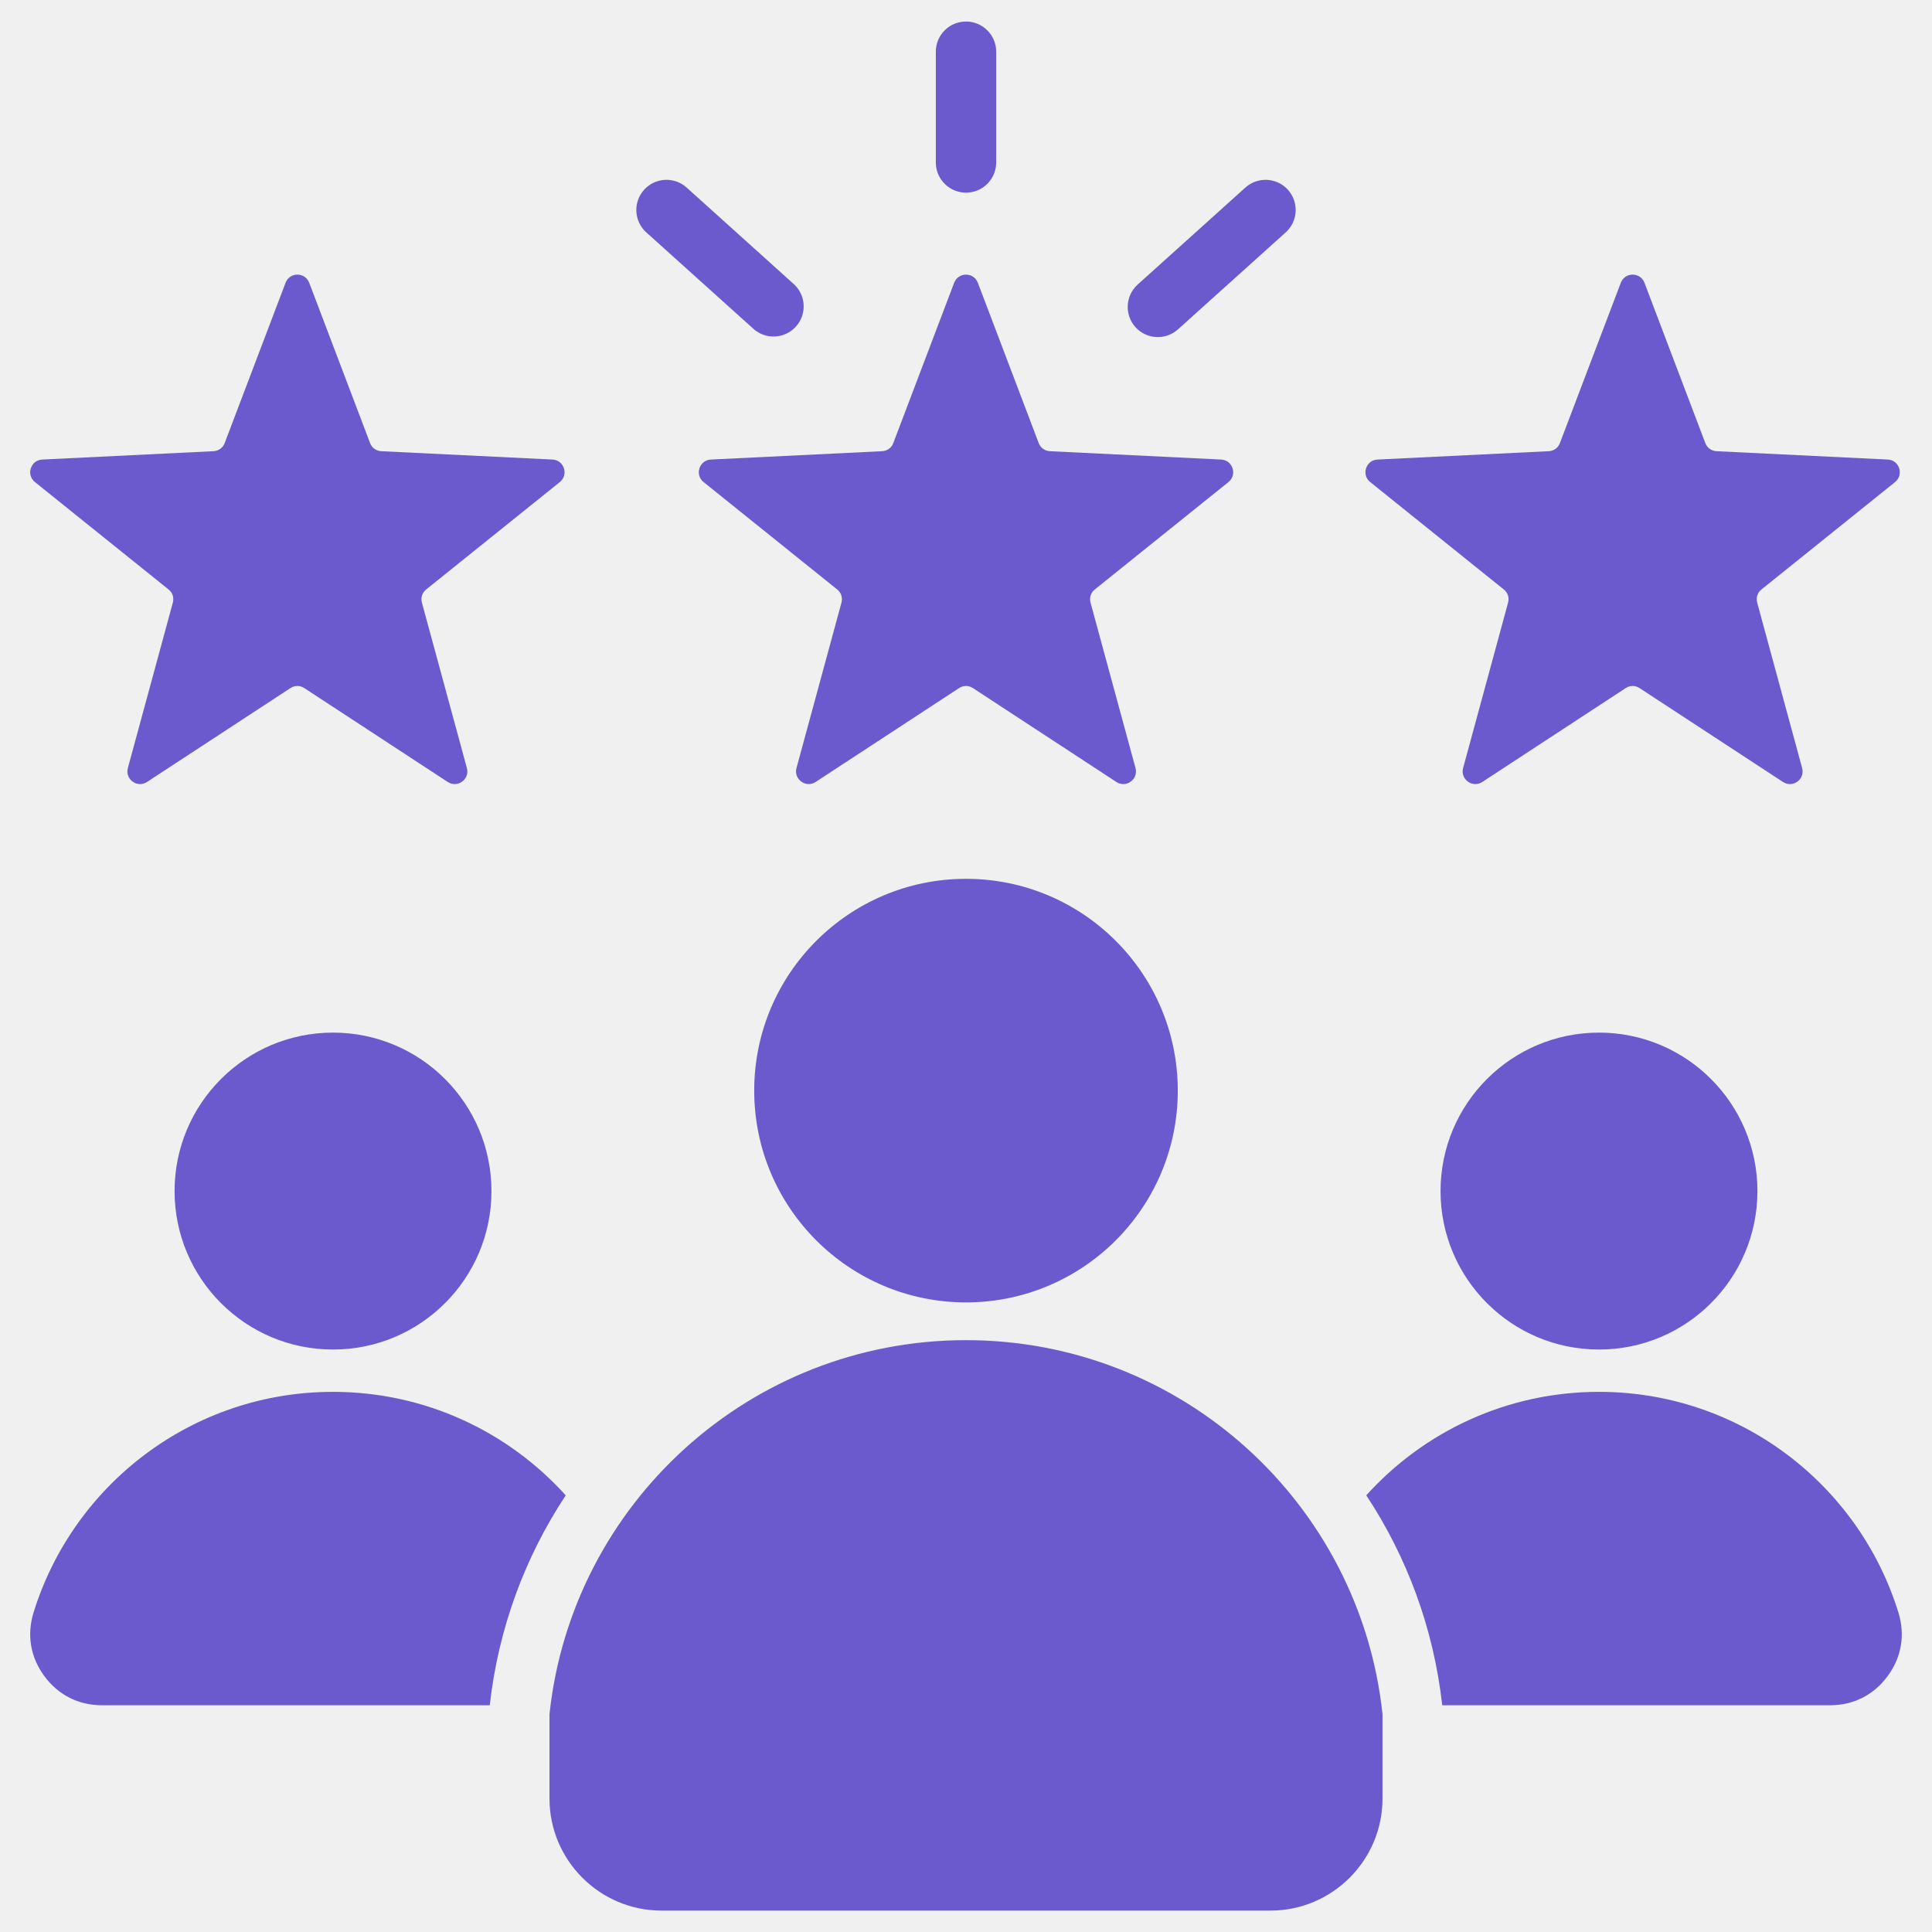
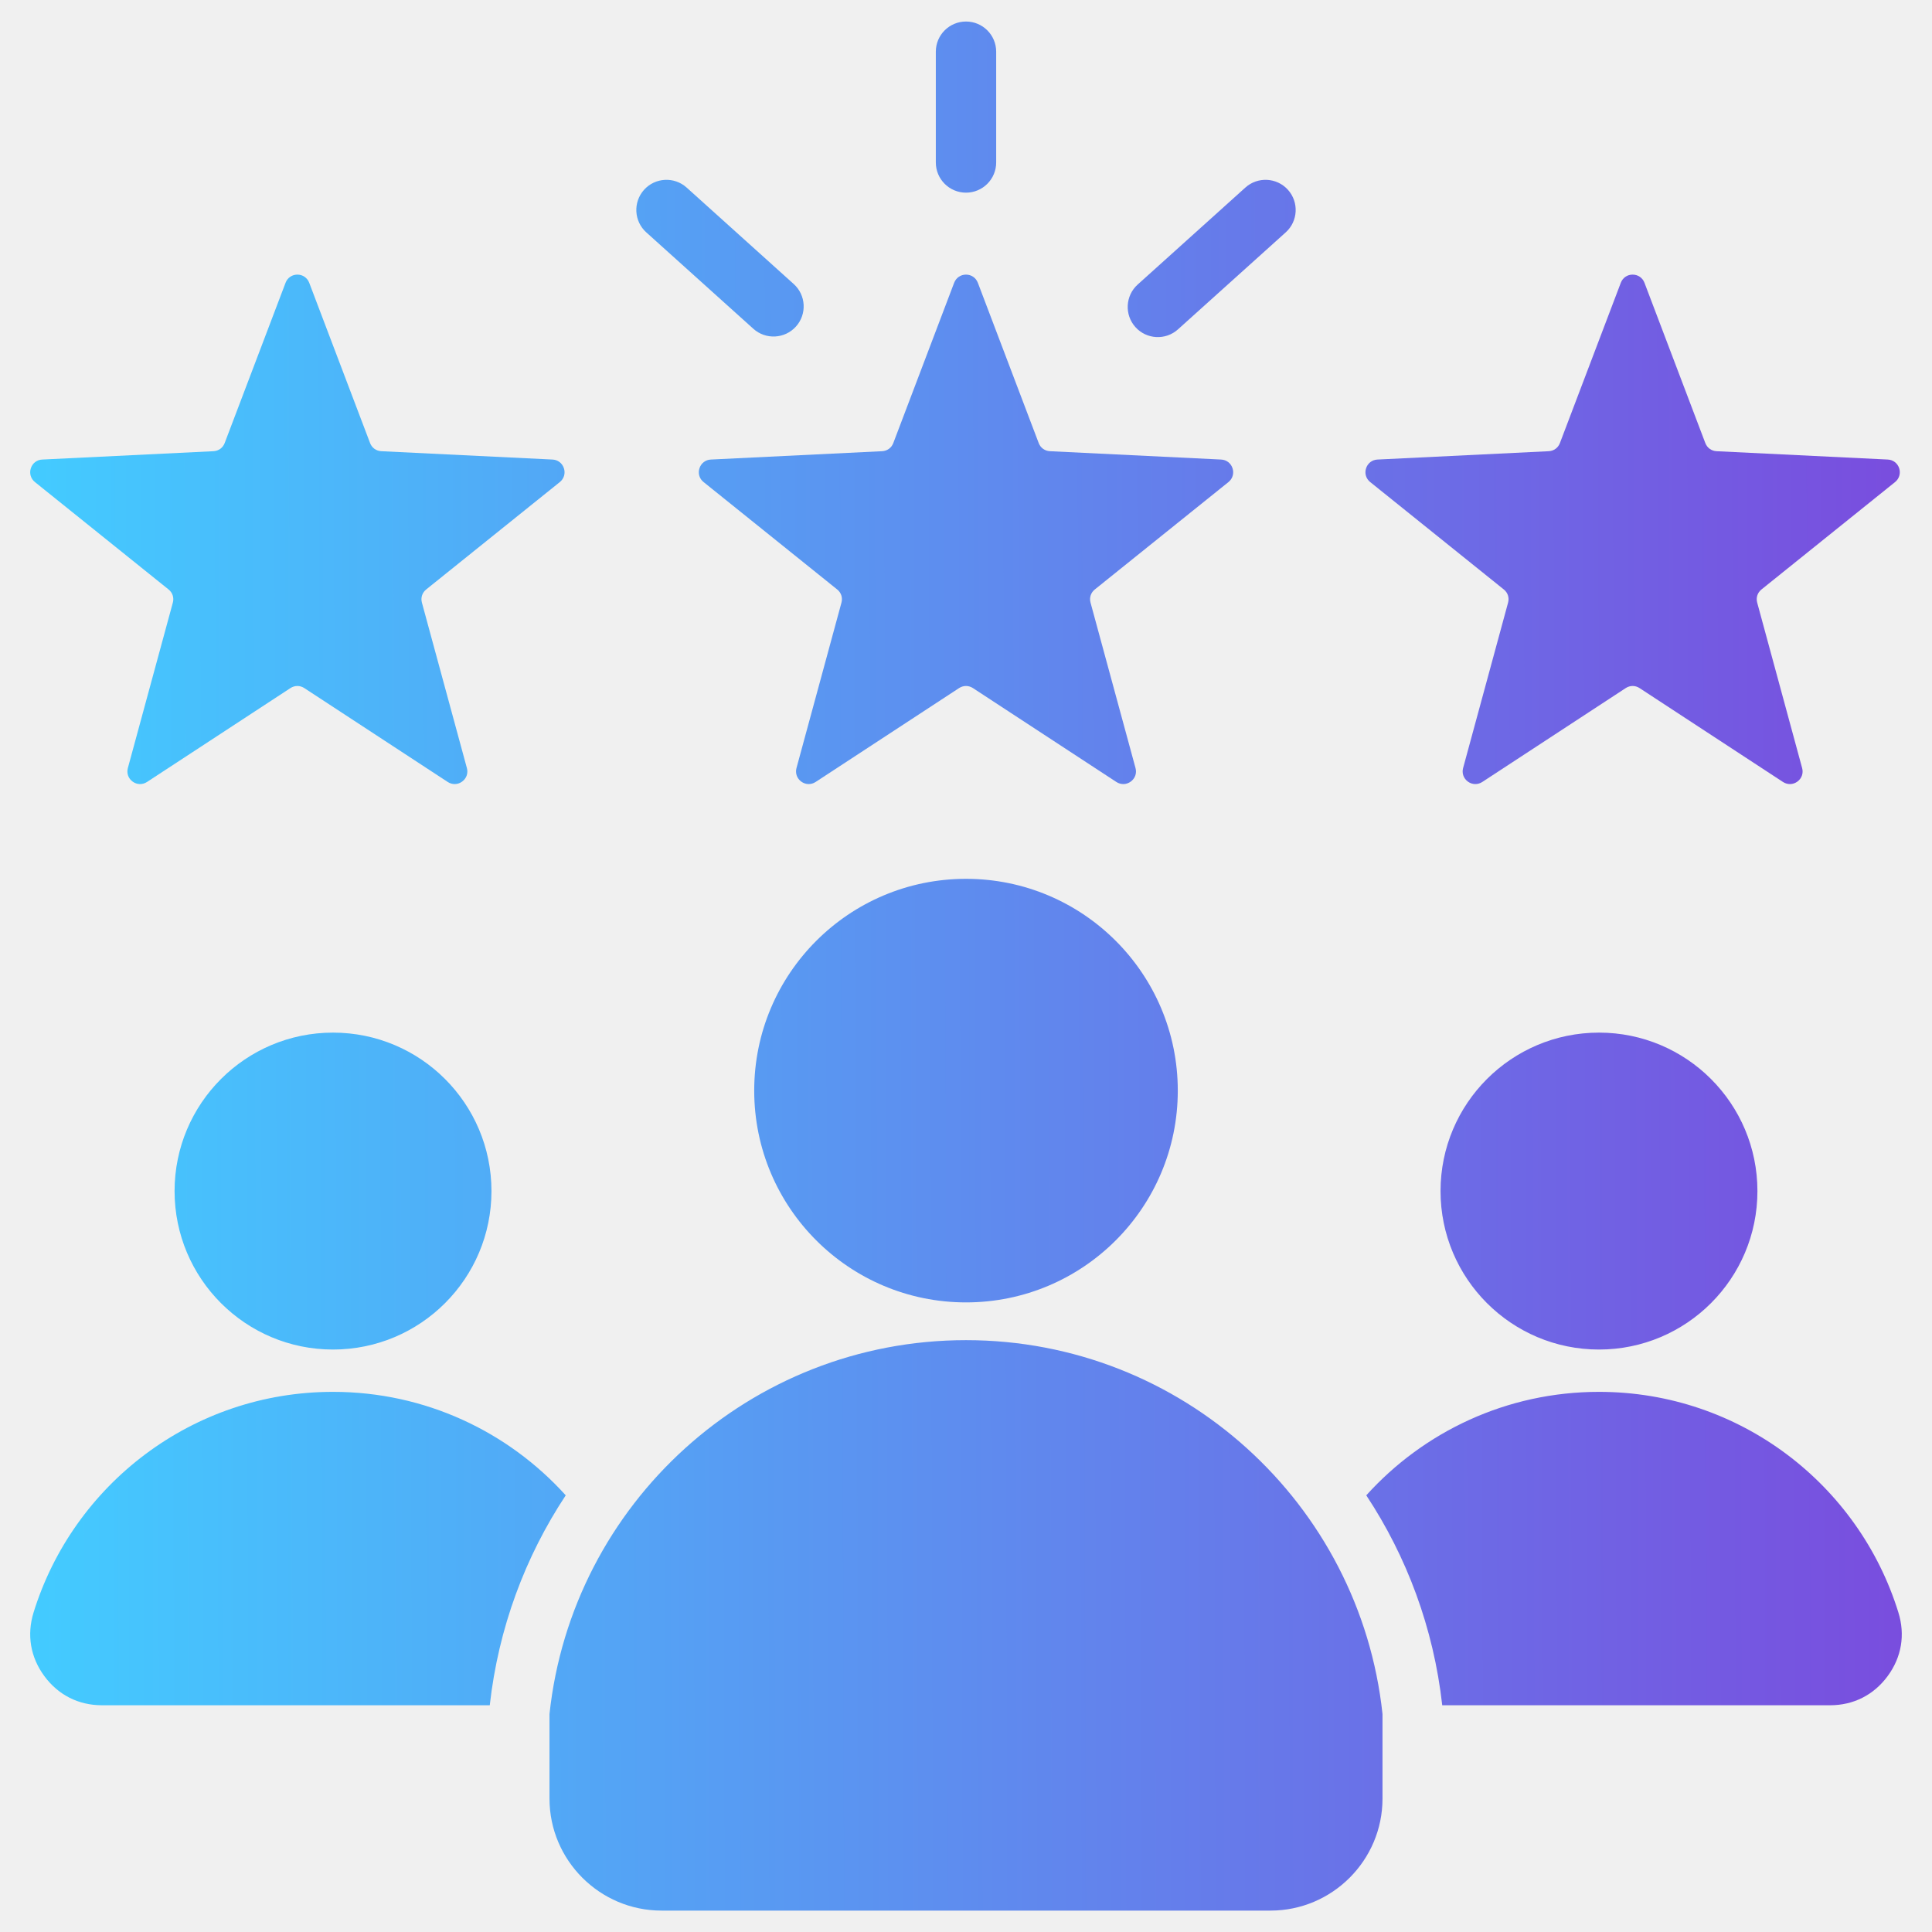
<svg xmlns="http://www.w3.org/2000/svg" width="50" height="50" viewBox="0 0 50 50" fill="none">
-   <g clip-path="url(#clip0_21610_525)">
-     <path fill-rule="evenodd" clip-rule="evenodd" d="M25.307 7.319L26.881 11.465C26.928 11.59 27.039 11.67 27.172 11.677L31.602 11.893C31.741 11.899 31.855 11.987 31.898 12.119C31.941 12.251 31.9 12.389 31.792 12.476L28.334 15.255C28.23 15.338 28.188 15.468 28.223 15.596L29.387 19.877C29.424 20.011 29.376 20.146 29.263 20.228C29.151 20.31 29.007 20.313 28.891 20.237L25.18 17.808C25.068 17.735 24.932 17.735 24.82 17.808L21.109 20.237C20.993 20.313 20.849 20.31 20.737 20.228C20.625 20.146 20.577 20.011 20.613 19.877L21.777 15.596C21.812 15.468 21.77 15.338 21.666 15.255L18.209 12.476C18.1 12.389 18.059 12.251 18.102 12.119C18.145 11.987 18.259 11.899 18.398 11.893L22.828 11.677C22.962 11.67 23.072 11.59 23.119 11.465L24.693 7.319C24.743 7.189 24.861 7.107 25 7.107C25.139 7.107 25.257 7.189 25.307 7.319ZM16.726 6.014L19.497 8.509C19.817 8.797 20.311 8.771 20.599 8.451C20.887 8.131 20.861 7.638 20.541 7.35L17.77 4.854C17.45 4.566 16.956 4.592 16.668 4.912C16.38 5.233 16.406 5.726 16.726 6.014ZM32.23 4.854L29.443 7.364C29.123 7.652 29.097 8.146 29.385 8.466C29.673 8.786 30.166 8.812 30.486 8.524L33.274 6.014C33.594 5.726 33.62 5.233 33.332 4.912C33.044 4.592 32.55 4.566 32.23 4.854ZM25.781 4.205C25.781 4.636 25.431 4.986 25 4.986C24.569 4.986 24.219 4.636 24.219 4.205V1.338C24.219 0.906 24.569 0.557 25 0.557C25.431 0.557 25.781 0.906 25.781 1.338V4.205ZM25 22.744C28.027 22.744 30.481 25.198 30.481 28.225C30.481 31.252 28.027 33.706 25 33.706C21.973 33.706 19.519 31.252 19.519 28.225C19.519 25.198 21.973 22.744 25 22.744ZM35.779 44.358C35.197 38.919 30.593 34.683 25 34.683C19.407 34.683 14.803 38.919 14.221 44.358V46.549C14.221 48.145 15.523 49.446 17.119 49.446H32.881C34.477 49.446 35.779 48.145 35.779 46.549V44.358ZM41.382 26.724C43.646 26.724 45.482 28.56 45.482 30.825C45.482 33.09 43.646 34.926 41.382 34.926C39.117 34.926 37.281 33.09 37.281 30.825C37.281 28.56 39.117 26.724 41.382 26.724ZM8.618 26.724C10.883 26.724 12.719 28.56 12.719 30.825C12.719 33.09 10.883 34.926 8.618 34.926C6.354 34.926 4.518 33.09 4.518 30.825C4.518 28.56 6.354 26.724 8.618 26.724ZM8.618 36.021C11.008 36.021 13.156 37.055 14.641 38.699C13.593 40.285 12.899 42.131 12.675 44.132H2.64C2.032 44.132 1.509 43.867 1.148 43.378C0.787 42.889 0.69 42.31 0.869 41.73C1.893 38.423 4.975 36.021 8.618 36.021ZM41.382 36.021C45.025 36.021 48.107 38.423 49.13 41.73C49.31 42.31 49.213 42.888 48.852 43.378C48.491 43.867 47.968 44.132 47.36 44.132H37.325C37.101 42.131 36.407 40.285 35.359 38.699C36.843 37.055 38.992 36.021 41.382 36.021ZM8.003 7.319L9.577 11.465C9.624 11.59 9.735 11.67 9.868 11.677L14.298 11.893C14.437 11.899 14.551 11.987 14.594 12.119C14.637 12.251 14.596 12.389 14.488 12.476L11.03 15.255C10.927 15.338 10.884 15.468 10.919 15.596L12.083 19.877C12.12 20.011 12.072 20.146 11.959 20.228C11.847 20.31 11.703 20.313 11.587 20.237L7.876 17.808C7.764 17.735 7.628 17.735 7.516 17.808L3.805 20.237C3.689 20.313 3.545 20.31 3.433 20.228C3.32 20.146 3.273 20.011 3.309 19.877L4.473 15.596C4.508 15.468 4.466 15.338 4.362 15.255L0.904 12.476C0.796 12.389 0.755 12.251 0.798 12.119C0.841 11.987 0.955 11.899 1.094 11.893L5.524 11.677C5.658 11.67 5.768 11.59 5.815 11.465L7.39 7.319C7.439 7.189 7.557 7.107 7.696 7.107C7.835 7.107 7.953 7.189 8.003 7.319ZM42.559 7.319L44.133 11.465C44.181 11.59 44.291 11.67 44.424 11.677L48.855 11.893C48.993 11.899 49.108 11.987 49.151 12.119C49.193 12.251 49.152 12.389 49.044 12.476L45.587 15.255C45.483 15.338 45.441 15.468 45.476 15.596L46.639 19.877C46.676 20.011 46.628 20.146 46.516 20.228C46.403 20.31 46.26 20.313 46.143 20.237L42.432 17.808C42.321 17.735 42.184 17.735 42.073 17.808L38.362 20.237C38.245 20.313 38.102 20.31 37.989 20.228C37.877 20.146 37.829 20.011 37.865 19.877L39.029 15.596C39.064 15.468 39.022 15.338 38.918 15.255L35.461 12.476C35.352 12.389 35.311 12.251 35.354 12.119C35.397 11.987 35.511 11.899 35.65 11.893L40.081 11.677C40.214 11.67 40.324 11.59 40.371 11.465L41.946 7.319C41.995 7.189 42.113 7.107 42.252 7.107C42.391 7.107 42.51 7.189 42.559 7.319Z" fill="#6A5ACD" />
+   <g clip-path="url(#clip0_21618_2251)">
+     <path fill-rule="evenodd" clip-rule="evenodd" d="M25.307 7.319L26.881 11.465C26.928 11.59 27.039 11.67 27.172 11.677L31.602 11.893C31.741 11.899 31.855 11.987 31.898 12.119C31.941 12.251 31.9 12.389 31.792 12.476L28.334 15.255C28.23 15.338 28.188 15.468 28.223 15.596L29.387 19.877C29.424 20.011 29.376 20.146 29.263 20.228C29.151 20.31 29.007 20.313 28.891 20.237L25.18 17.808C25.068 17.735 24.932 17.735 24.82 17.808L21.109 20.237C20.993 20.313 20.849 20.31 20.737 20.228C20.625 20.146 20.577 20.011 20.613 19.877L21.777 15.596C21.812 15.468 21.77 15.338 21.666 15.255L18.209 12.476C18.1 12.389 18.059 12.251 18.102 12.119C18.145 11.987 18.259 11.899 18.398 11.893L22.828 11.677C22.962 11.67 23.072 11.59 23.119 11.465L24.693 7.319C24.743 7.189 24.861 7.107 25 7.107C25.139 7.107 25.257 7.189 25.307 7.319ZM16.726 6.014L19.497 8.509C19.817 8.797 20.311 8.771 20.599 8.451C20.887 8.131 20.861 7.638 20.541 7.35L17.77 4.854C17.45 4.566 16.956 4.592 16.668 4.912C16.38 5.233 16.406 5.726 16.726 6.014ZM32.23 4.854L29.443 7.364C29.123 7.652 29.097 8.146 29.385 8.466C29.673 8.786 30.166 8.812 30.486 8.524L33.274 6.014C33.594 5.726 33.62 5.233 33.332 4.912C33.044 4.592 32.55 4.566 32.23 4.854ZM25.781 4.205C25.781 4.636 25.431 4.986 25 4.986C24.569 4.986 24.219 4.636 24.219 4.205V1.338C24.219 0.906 24.569 0.557 25 0.557C25.431 0.557 25.781 0.906 25.781 1.338V4.205ZM25 22.744C28.027 22.744 30.481 25.198 30.481 28.225C30.481 31.252 28.027 33.706 25 33.706C21.973 33.706 19.519 31.252 19.519 28.225C19.519 25.198 21.973 22.744 25 22.744ZM35.779 44.358C35.197 38.919 30.593 34.683 25 34.683C19.407 34.683 14.803 38.919 14.221 44.358V46.549C14.221 48.145 15.523 49.446 17.119 49.446H32.881C34.477 49.446 35.779 48.145 35.779 46.549V44.358ZM41.382 26.724C43.646 26.724 45.482 28.56 45.482 30.825C45.482 33.09 43.646 34.926 41.382 34.926C39.117 34.926 37.281 33.09 37.281 30.825C37.281 28.56 39.117 26.724 41.382 26.724ZM8.618 26.724C10.883 26.724 12.719 28.56 12.719 30.825C12.719 33.09 10.883 34.926 8.618 34.926C6.354 34.926 4.518 33.09 4.518 30.825C4.518 28.56 6.354 26.724 8.618 26.724ZM8.618 36.021C11.008 36.021 13.156 37.055 14.641 38.699C13.593 40.285 12.899 42.131 12.675 44.132H2.64C2.032 44.132 1.509 43.867 1.148 43.378C0.787 42.889 0.69 42.31 0.869 41.73C1.893 38.423 4.975 36.021 8.618 36.021ZM41.382 36.021C45.025 36.021 48.107 38.423 49.13 41.73C49.31 42.31 49.213 42.888 48.852 43.378C48.491 43.867 47.968 44.132 47.36 44.132H37.325C37.101 42.131 36.407 40.285 35.359 38.699C36.843 37.055 38.992 36.021 41.382 36.021ZM8.003 7.319L9.577 11.465C9.624 11.59 9.735 11.67 9.868 11.677L14.298 11.893C14.437 11.899 14.551 11.987 14.594 12.119C14.637 12.251 14.596 12.389 14.488 12.476L11.03 15.255C10.927 15.338 10.884 15.468 10.919 15.596L12.083 19.877C12.12 20.011 12.072 20.146 11.959 20.228C11.847 20.31 11.703 20.313 11.587 20.237L7.876 17.808C7.764 17.735 7.628 17.735 7.516 17.808L3.805 20.237C3.689 20.313 3.545 20.31 3.433 20.228C3.32 20.146 3.273 20.011 3.309 19.877L4.473 15.596C4.508 15.468 4.466 15.338 4.362 15.255L0.904 12.476C0.796 12.389 0.755 12.251 0.798 12.119C0.841 11.987 0.955 11.899 1.094 11.893L5.524 11.677C5.658 11.67 5.768 11.59 5.815 11.465L7.39 7.319C7.439 7.189 7.557 7.107 7.696 7.107C7.835 7.107 7.953 7.189 8.003 7.319ZM42.559 7.319L44.133 11.465C44.181 11.59 44.291 11.67 44.424 11.677L48.855 11.893C48.993 11.899 49.108 11.987 49.151 12.119C49.193 12.251 49.152 12.389 49.044 12.476L45.587 15.255C45.483 15.338 45.441 15.468 45.476 15.596L46.639 19.877C46.676 20.011 46.628 20.146 46.516 20.228C46.403 20.31 46.26 20.313 46.143 20.237L42.432 17.808C42.321 17.735 42.184 17.735 42.073 17.808L38.362 20.237C38.245 20.313 38.102 20.31 37.989 20.228C37.877 20.146 37.829 20.011 37.865 19.877L39.029 15.596C39.064 15.468 39.022 15.338 38.918 15.255L35.461 12.476C35.352 12.389 35.311 12.251 35.354 12.119C35.397 11.987 35.511 11.899 35.65 11.893L40.081 11.677C40.214 11.67 40.324 11.59 40.371 11.465L41.946 7.319C41.995 7.189 42.113 7.107 42.252 7.107C42.391 7.107 42.51 7.189 42.559 7.319Z" fill="url(#paint0_linear_21618_2251)" />
  </g>
  <defs>
-     <clipPath id="clip0_21610_525">
+     <linearGradient id="paint0_linear_21618_2251" x1="75.859" y1="25.001" x2="0.782" y2="25.219" gradientUnits="userSpaceOnUse">
+       <stop stop-color="#9708CC" />
+       <stop offset="1" stop-color="#43CBFF" />
+     </linearGradient>
+     <clipPath id="clip0_21618_2251">
      <rect width="50" height="50" fill="white" />
    </clipPath>
  </defs>
</svg>
